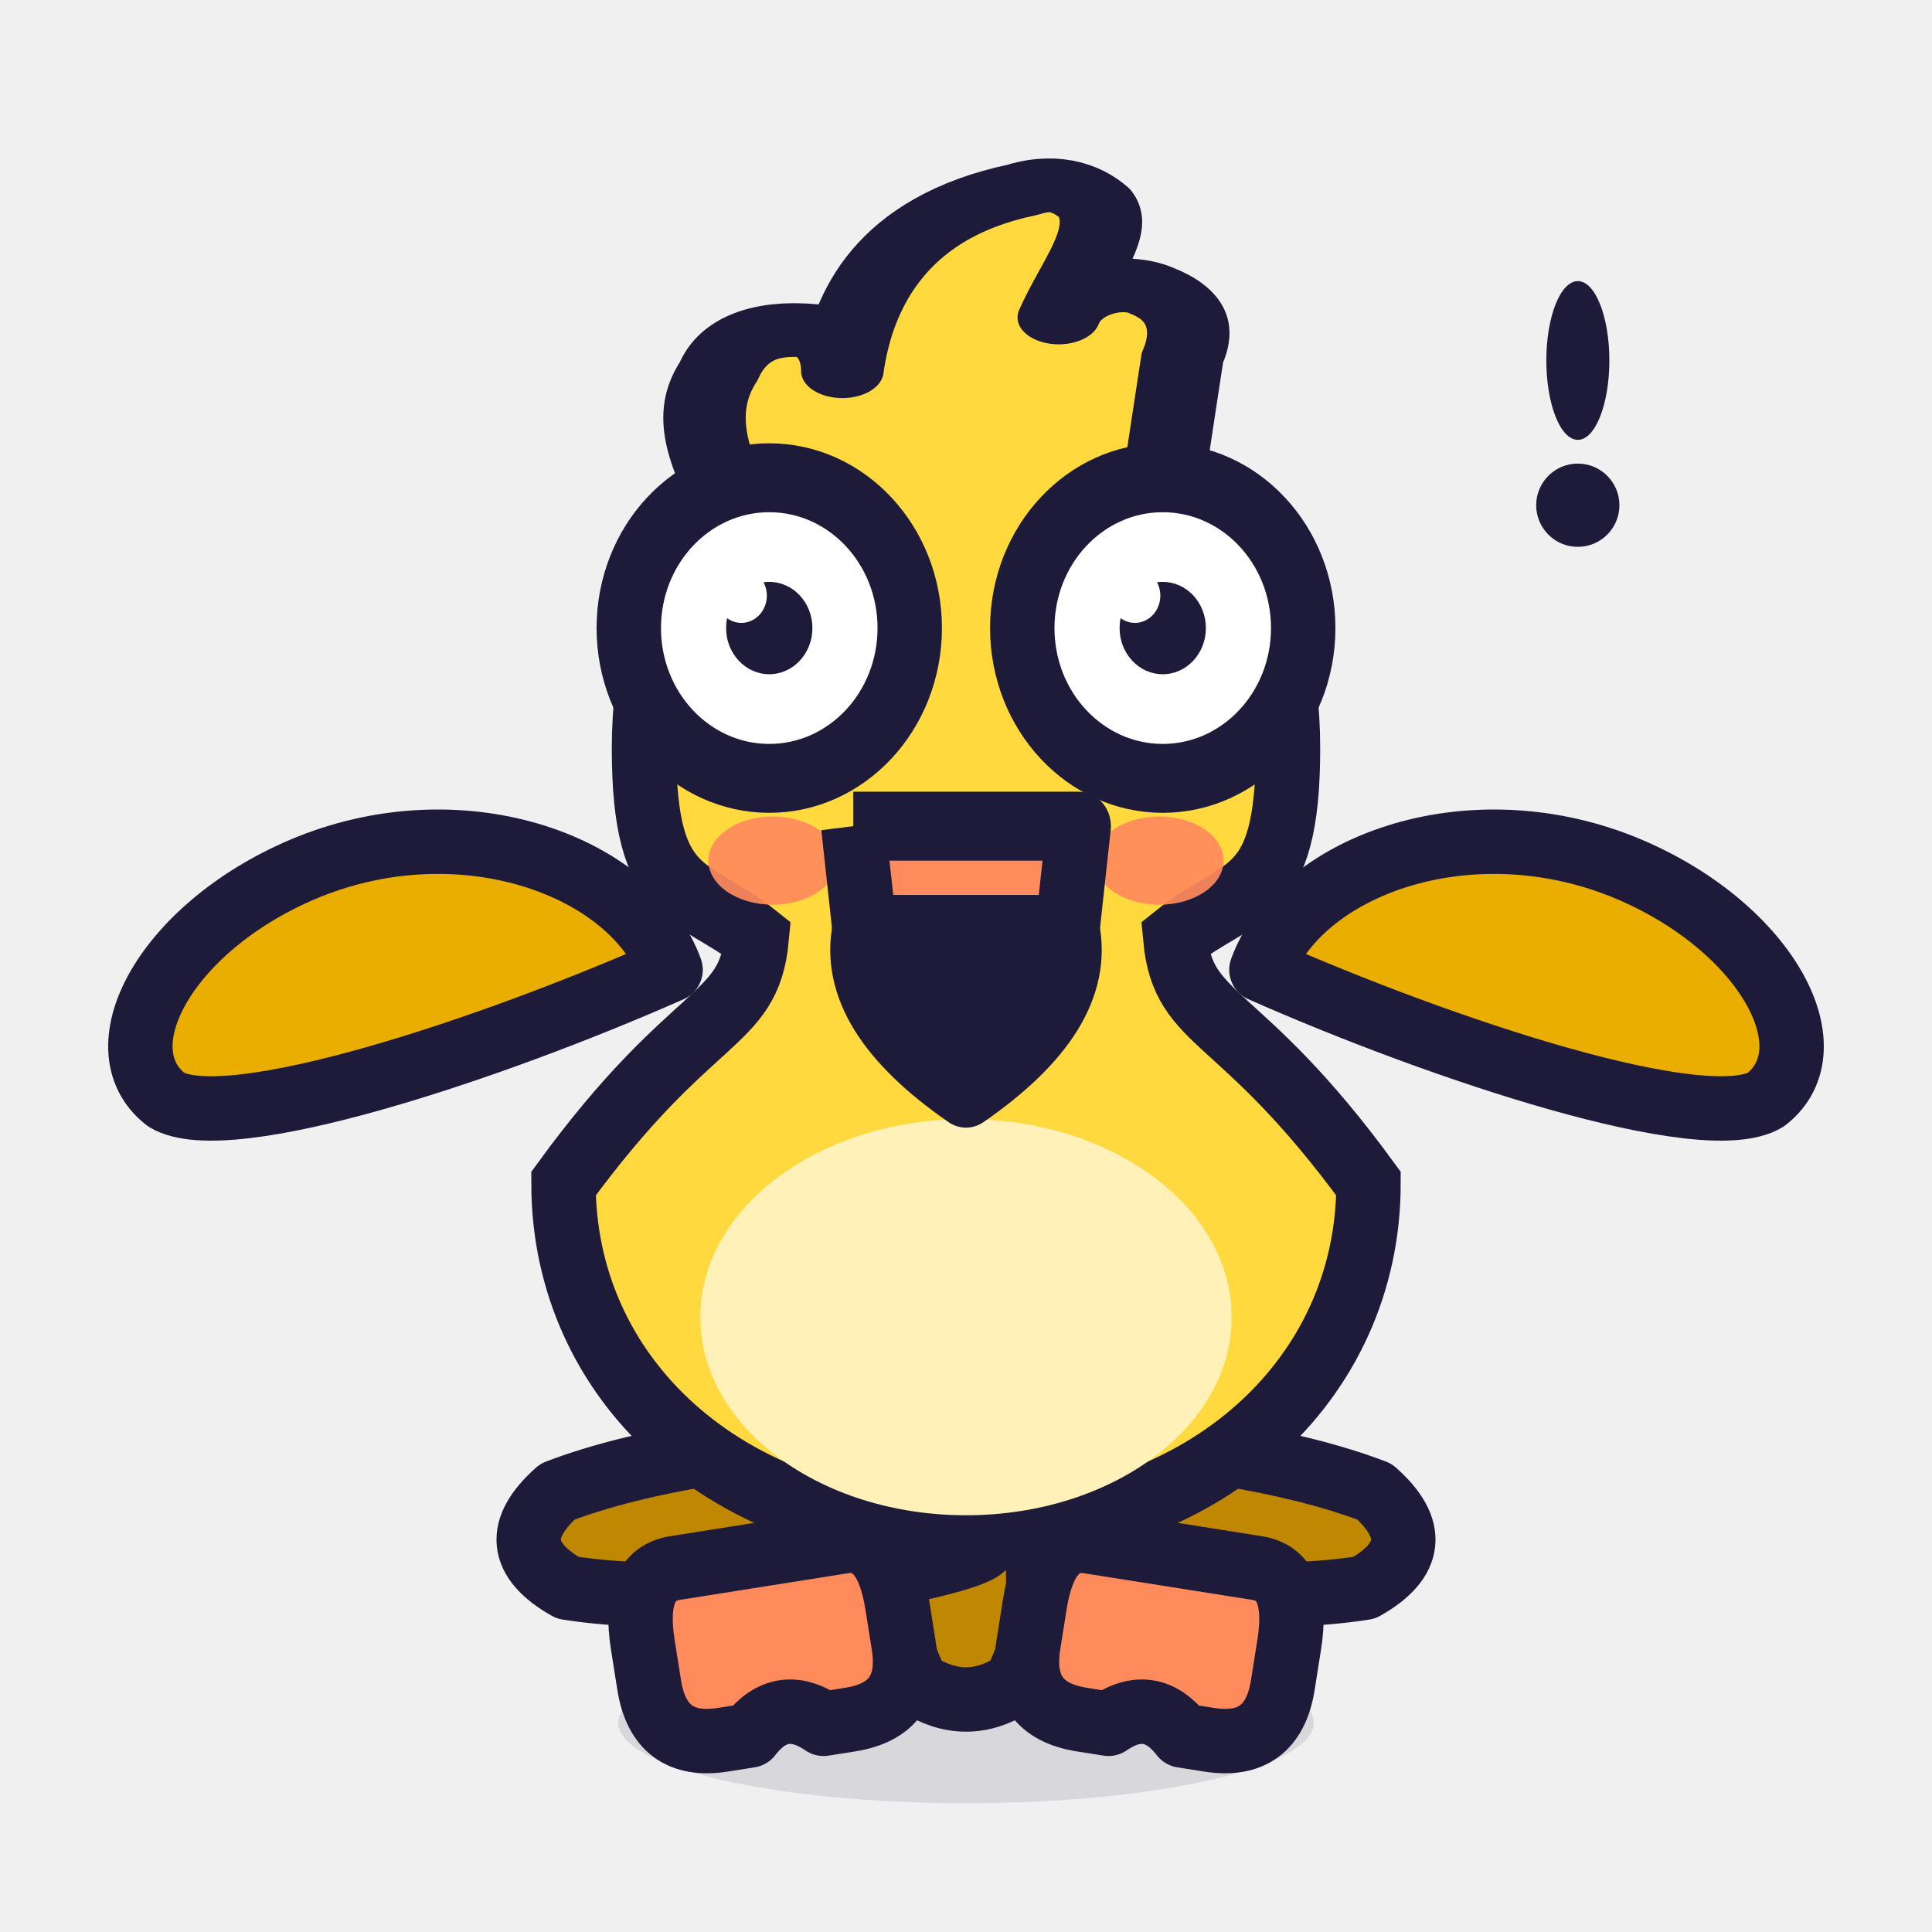
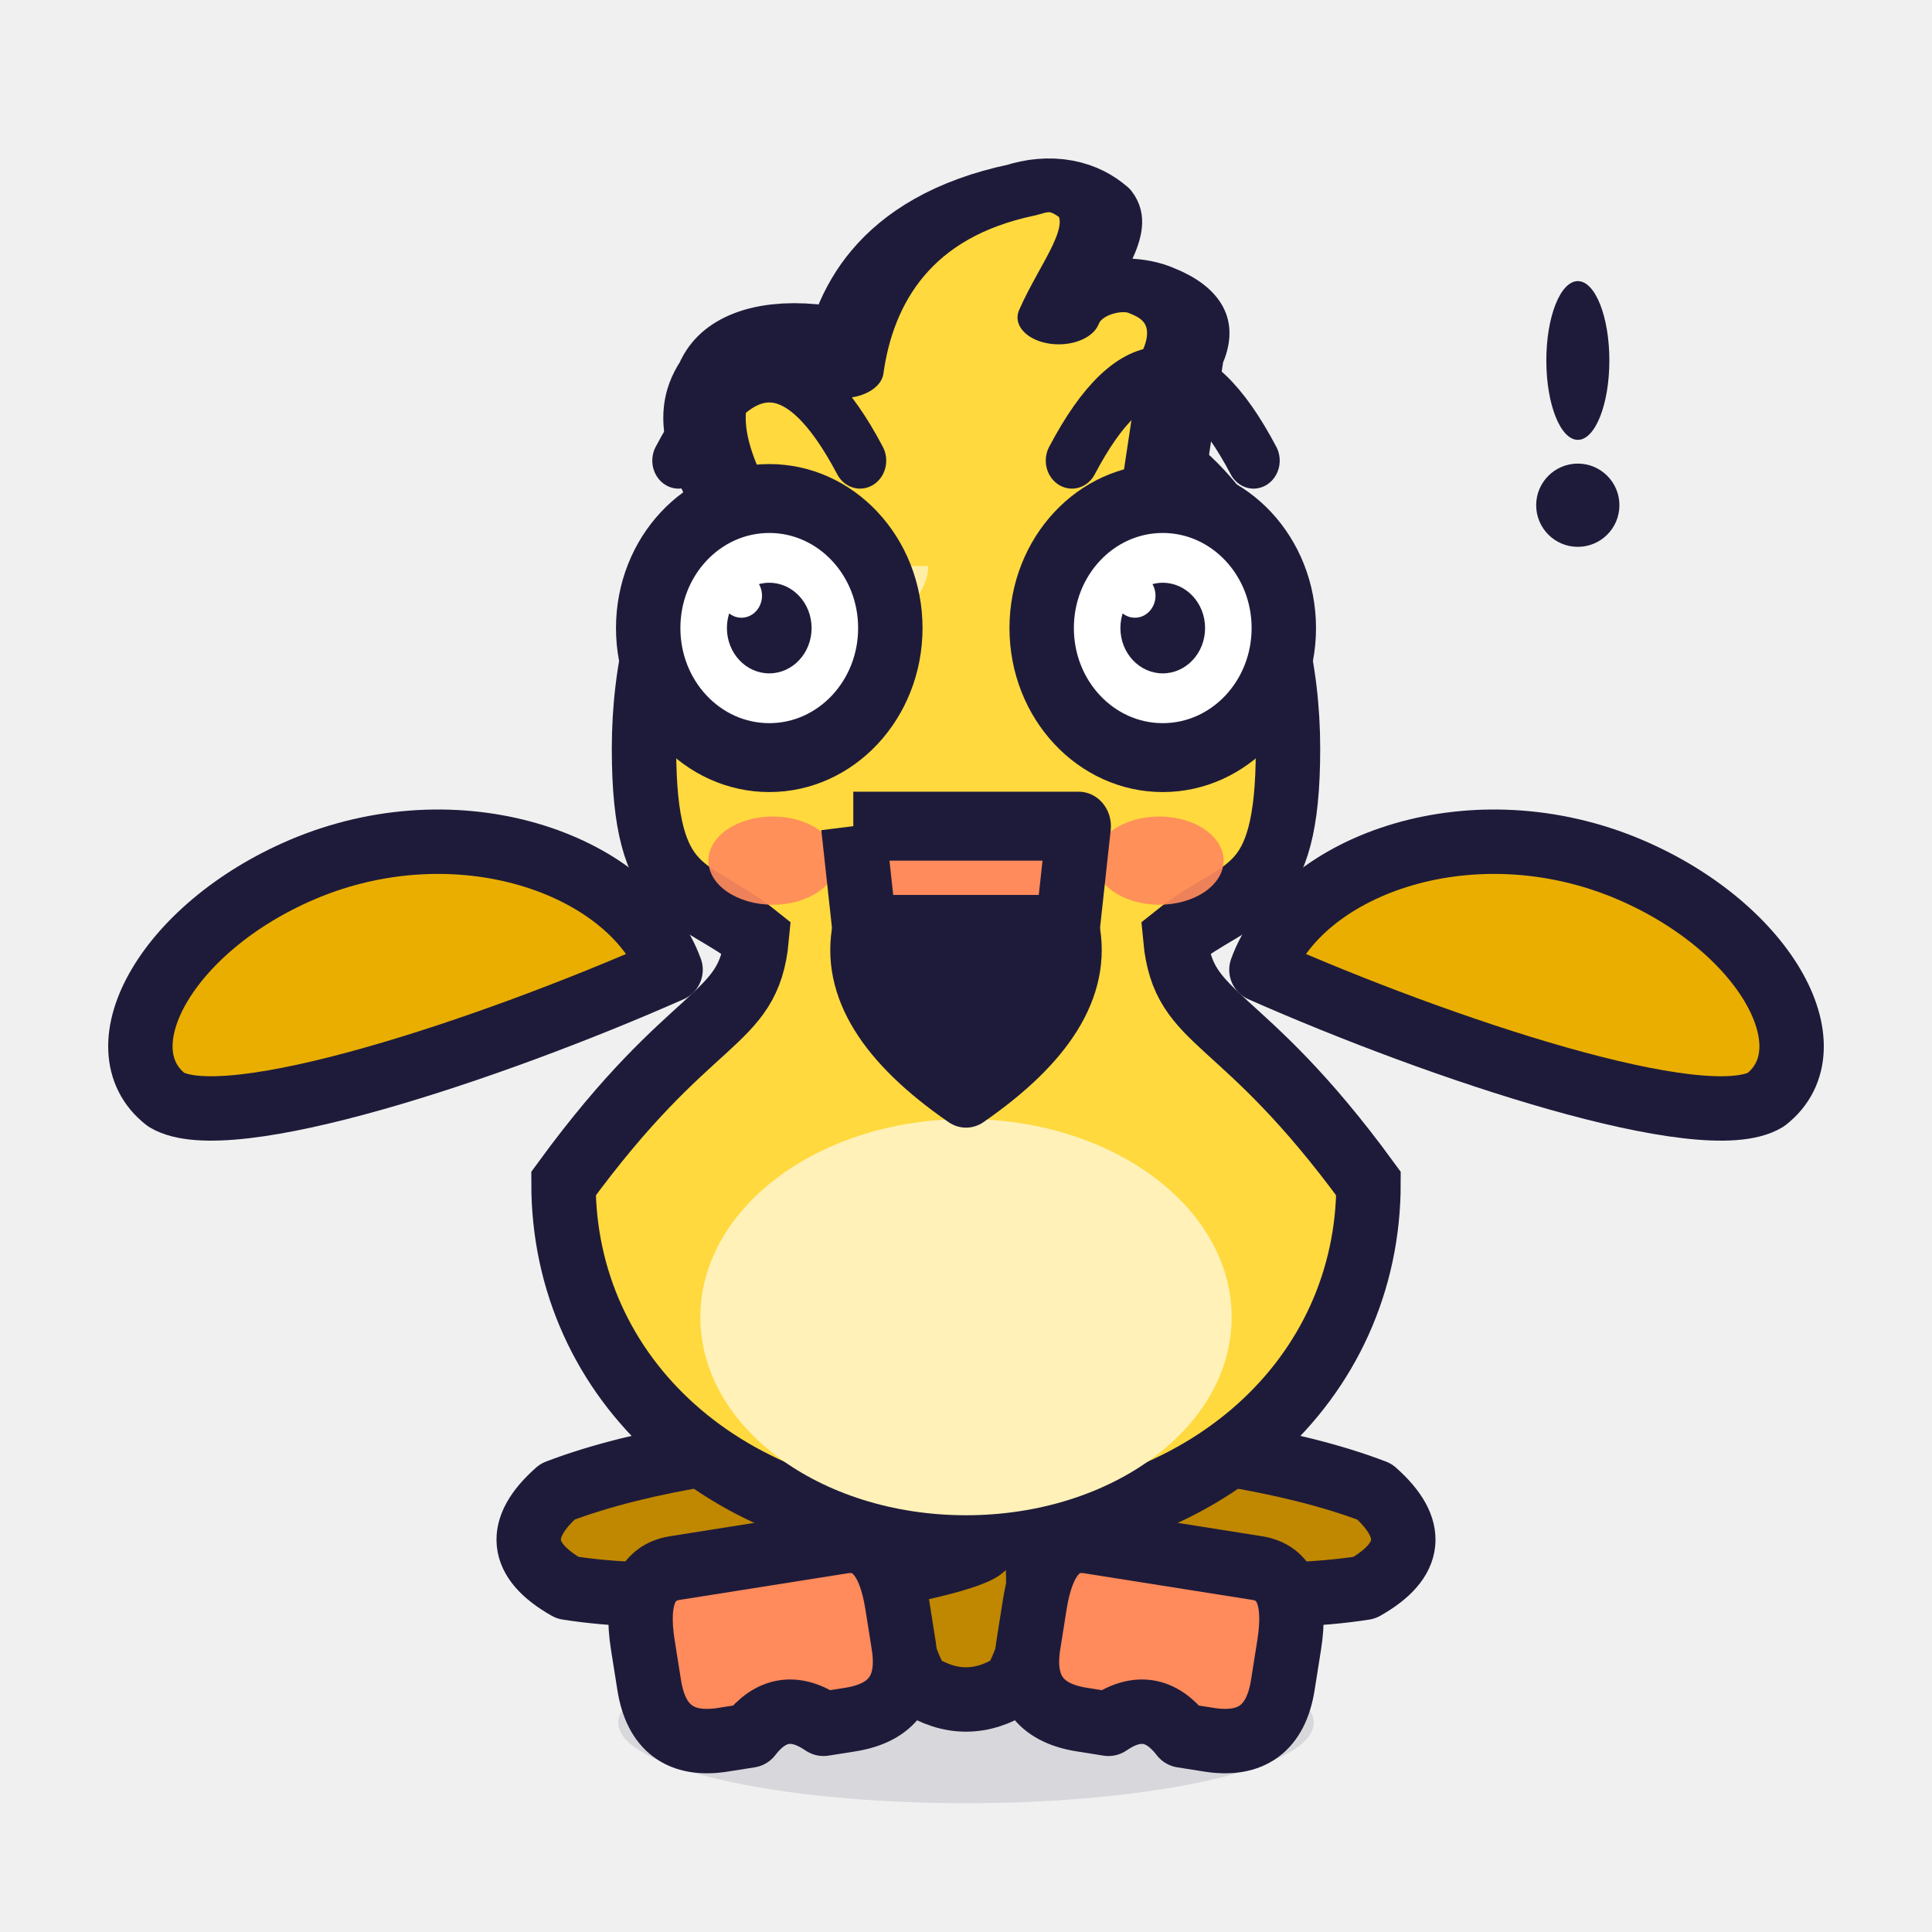
<svg xmlns="http://www.w3.org/2000/svg" viewBox="0 0 240 240" width="240" height="240" role="img" aria-label="Pip v2 B Bolt · songbird · surprised 2">
  <g id="shadow">
    <ellipse cx="120" cy="214" rx="43.2" ry="10" fill="#1E1B3A" opacity="0.12" />
  </g>
  <g id="tail" fill="#C08700" stroke="#1E1B3A" stroke-width="8" stroke-linejoin="round">
    <path d="M -5.28 0 C -7.44 -10.08 -12 28 -6 50.4 Q 0 58.8 6 50.4 C 12 28 7.44 -10.08 5.28 0 Q 0 -7.84 -5.28 0 Z" transform="translate(120 186)translate(0 0)rotate(-84)translate(0 0)" />
    <path d="M -5.28 0 C -7.44 -4.64 -12 12.88 -6 23.18 Q 0 27.05 6 23.18 C 12 12.88 7.44 -4.64 5.28 0 Q 0 -3.61 -5.28 0 Z" transform="translate(120 186)" />
    <path d="M -5.28 0 C -7.44 -10.08 -12 28 -6 50.4 Q 0 58.8 6 50.4 C 12 28 7.44 -10.08 5.28 0 Q 0 -7.84 -5.28 0 Z" transform="translate(120 186)translate(0 0)rotate(84)translate(0 0)" />
  </g>
  <g id="wing_l" fill="#E9AE00" stroke="#1E1B3A" stroke-width="8" stroke-linejoin="round">
    <path d="M 8.58 -35 C -4.95 -35 -19.47 -18.2 -18.81 2.8 C -18.15 21.7 -6.6 35 2.31 29.4 C 9.24 23.8 10.23 -10.5 8.58 -35 Z" transform="translate(70.5 140.5)translate(0 -24.5)rotate(70)translate(0 24.5)" />
  </g>
  <g id="wing_r" fill="#E9AE00" stroke="#1E1B3A" stroke-width="8" stroke-linejoin="round">
    <path d="M 8.58 -35 C -4.95 -35 -19.47 -18.2 -18.81 2.8 C -18.15 21.7 -6.6 35 2.31 29.4 C 9.24 23.8 10.23 -10.5 8.58 -35 Z" transform="translate(169.5 140.5)translate(0 -24.5)rotate(-70)scale(-1 1)translate(0 24.5)" />
  </g>
  <g id="body" transform="translate(120 200)scale(1 1.07)translate(-120 -200)">
    <path d="M 120 60 C 151.2 60 160 82 160 100 C 160 118 154 116 146 122 C 147 132 154 130 170 150.5 C 170 173 150 191 120 191 C 90 191 70 173 70 150.5 C 86 130 93 132 94 122 C 86 116 80 118 80 100 C 80 82 88.8 60 120 60 Z" fill="#FFD93D" stroke="#1E1B3A" stroke-width="8" />
  </g>
  <g id="belly" transform="translate(120 200)scale(1 1.07)translate(-120 -200)">
    <ellipse cx="120" cy="166" rx="33" ry="23" fill="#FFF1B8" />
  </g>
  <g id="highlight" transform="translate(120 200)scale(1 1.07)translate(-120 -200)">
    <ellipse cx="103.2" cy="82.4" rx="12.8" ry="6.4" fill="#FFFFFF" opacity="0.55" transform="rotate(-22 103.2 82.4)" />
  </g>
  <g id="shell_bottom" opacity="0" />
  <g id="feet" fill="#FF8A5B" stroke="#1E1B3A" stroke-width="8" stroke-linejoin="round">
    <g id="foot_l">
      <path d="M -10.56 -11 Q -16 -11 -16 -2.2 L -16 2.86 Q -16 11 -8 11 L -4.64 11 Q 0 6.6 4.64 11 L 8 11 Q 16 11 16 2.86 L 16 -2.2 Q 16 -11 10.56 -11 Z" transform="translate(96 204)translate(0 0)rotate(-9)scale(-1 1)translate(0 0)" />
    </g>
    <g id="foot_r">
      <path d="M -10.56 -11 Q -16 -11 -16 -2.2 L -16 2.86 Q -16 11 -8 11 L -4.64 11 Q 0 6.6 4.64 11 L 8 11 Q 16 11 16 2.86 L 16 -2.2 Q 16 -11 10.56 -11 Z" transform="translate(144 204)translate(0 0)rotate(9)translate(0 0)" />
    </g>
  </g>
  <g transform="translate(120 200)scale(1 1.07)translate(-120 -200)">
    <g id="head_tuft" transform="translate(120 71)scale(1.28 0.78)translate(-120 -71)">
      <path d="M -19 10 C -25 -4 -27 -12 -24 -19 Q -22 -26 -15 -25 C -13 -24 -12 -22 -12 -19 C -11 -30 -7 -42 5.5 -46 Q 9.5 -48 12.5 -44 C 14.5 -40 11 -34 9 -27 C 10 -31 15 -33 18 -31 Q 23 -28 21 -21 C 20 -11 19 -1 18 10" transform="translate(120 71)" fill="#FFD93D" stroke="#1E1B3A" stroke-width="8" stroke-linejoin="round" />
    </g>
  </g>
  <g transform="translate(120 200)scale(1 1.07)translate(-120 -200)">
    <g id="head">
      <g id="cheek_l">
        <ellipse cx="96" cy="113" rx="8" ry="5.12" fill="#FF8A5B" opacity="0.92" />
      </g>
      <g id="cheek_r">
        <ellipse cx="144" cy="113" rx="8" ry="5.12" fill="#FF8A5B" opacity="0.92" />
      </g>
-       <g id="brow_l" fill="none" stroke="#1E1B3A" stroke-width="6.5" stroke-linecap="round" />
-       <g id="brow_r" fill="none" stroke="#1E1B3A" stroke-width="6.5" stroke-linecap="round" />
+       <g id="brow_l" fill="none" stroke="#1E1B3A" stroke-width="6.5" stroke-linecap="round">
+         <path d="M -11.28 5 Q 0 -15 11.28 5" transform="translate(95.56 61.56)" />
+       </g>
+       <g id="brow_r" fill="none" stroke="#1E1B3A" stroke-width="6.5" stroke-linecap="round">
+         <path d="M -11.28 5 Q 0 -15 11.28 5" transform="translate(144.44 61.56)" />
+       </g>
      <g id="eye_l" data-eye="l" transform="translate(95.56 86)">
        <g id="open" opacity="0">
          <circle cx="0" cy="0" r="15.04" fill="#FFFFFF" stroke="#1E1B3A" stroke-width="8" />
          <circle cx="0" cy="0" r="8.12" fill="#1E1B3A" />
          <circle cx="-3.46" cy="-3.76" r="2.56" fill="#FFFFFF" />
        </g>
        <g id="closed" opacity="0">
          <path d="M -12.33 1.8 Q 0 -12.63 12.33 1.8" fill="none" stroke="#1E1B3A" stroke-width="8" stroke-linecap="round" />
        </g>
        <g id="happy" opacity="0">
          <path d="M -12.33 6.32 Q 0 -27.37 12.33 6.32" fill="none" stroke="#1E1B3A" stroke-width="9" stroke-linecap="round" />
        </g>
        <g id="sleepy" opacity="0">
          <path d="M -12.33 -1.2 Q 0 16.84 12.33 -1.2" fill="none" stroke="#1E1B3A" stroke-width="8" stroke-linecap="round" />
        </g>
        <g id="surprised" opacity="1">
-           <circle cx="0" cy="0" r="17.45" fill="#FFFFFF" stroke="#1E1B3A" stroke-width="8" />
-           <circle cx="0" cy="0" r="5.36" fill="#1E1B3A" />
-           <circle cx="-3.46" cy="-3.76" r="3.16" fill="#FFFFFF" />
+           <circle cx="0" cy="0" r="15.04" fill="#FFFFFF" stroke="#1E1B3A" stroke-width="8" />
+           <circle cx="0" cy="0" r="5.26" fill="#1E1B3A" />
+           <circle cx="-3.46" cy="-3.76" r="2.56" fill="#FFFFFF" />
        </g>
        <g id="wink" opacity="0">
          <path d="M -12.33 6.32 Q 0 -27.37 12.33 6.32" fill="none" stroke="#1E1B3A" stroke-width="9" stroke-linecap="round" />
        </g>
      </g>
      <g id="eye_r" data-eye="r" transform="translate(144.44 86)">
        <g id="open" opacity="0">
          <circle cx="0" cy="0" r="15.04" fill="#FFFFFF" stroke="#1E1B3A" stroke-width="8" />
          <circle cx="0" cy="0" r="8.12" fill="#1E1B3A" />
          <circle cx="-3.46" cy="-3.76" r="2.56" fill="#FFFFFF" />
        </g>
        <g id="closed" opacity="0">
          <path d="M -12.33 1.8 Q 0 -12.63 12.33 1.8" fill="none" stroke="#1E1B3A" stroke-width="8" stroke-linecap="round" />
        </g>
        <g id="happy" opacity="0">
          <path d="M -12.33 6.32 Q 0 -27.37 12.33 6.32" fill="none" stroke="#1E1B3A" stroke-width="9" stroke-linecap="round" />
        </g>
        <g id="sleepy" opacity="0">
          <path d="M -12.33 -1.2 Q 0 16.84 12.33 -1.2" fill="none" stroke="#1E1B3A" stroke-width="8" stroke-linecap="round" />
        </g>
        <g id="surprised" opacity="1">
-           <circle cx="0" cy="0" r="17.45" fill="#FFFFFF" stroke="#1E1B3A" stroke-width="8" />
-           <circle cx="0" cy="0" r="5.36" fill="#1E1B3A" />
-           <circle cx="-3.46" cy="-3.76" r="3.16" fill="#FFFFFF" />
+           <circle cx="0" cy="0" r="15.04" fill="#FFFFFF" stroke="#1E1B3A" stroke-width="8" />
+           <circle cx="0" cy="0" r="5.26" fill="#1E1B3A" />
+           <circle cx="-3.46" cy="-3.76" r="2.56" fill="#FFFFFF" />
        </g>
        <g id="wink" opacity="0">
          <path d="M -12.33 6.32 Q 0 -27.37 12.33 6.32" fill="none" stroke="#1E1B3A" stroke-width="9" stroke-linecap="round" />
        </g>
      </g>
      <g id="beak_top">
        <path d="M -14 -10 L 14 -10 L 12.6 2 L -12.6 2 L -14 -10" transform="translate(120 119)" fill="#FF8A5B" stroke="#1E1B3A" stroke-width="8" stroke-linejoin="round" />
      </g>
      <g id="beak_bottom">
        <path d="M -12.6 2 Q -14.7 11.5 0 21 Q 14.7 11.5 12.6 2 Z" transform="translate(120 119)" fill="#1E1B3A" stroke="#1E1B3A" stroke-width="8" stroke-linejoin="round" />
      </g>
    </g>
  </g>
  <g id="shell_top" opacity="0" />
  <g id="accessory_head" />
  <g id="accessory_neck" />
  <g id="accessory_face" />
  <g id="fx">
    <g id="fx_bang_0" transform="translate(196 50)">
      <g fill="#1E1B3A">
        <rect x="-3.91" y="-15.08" width="7.83" height="19.72" rx="15.66" />
        <circle cx="0" cy="12.76" r="5.17" />
      </g>
    </g>
  </g>
</svg>
